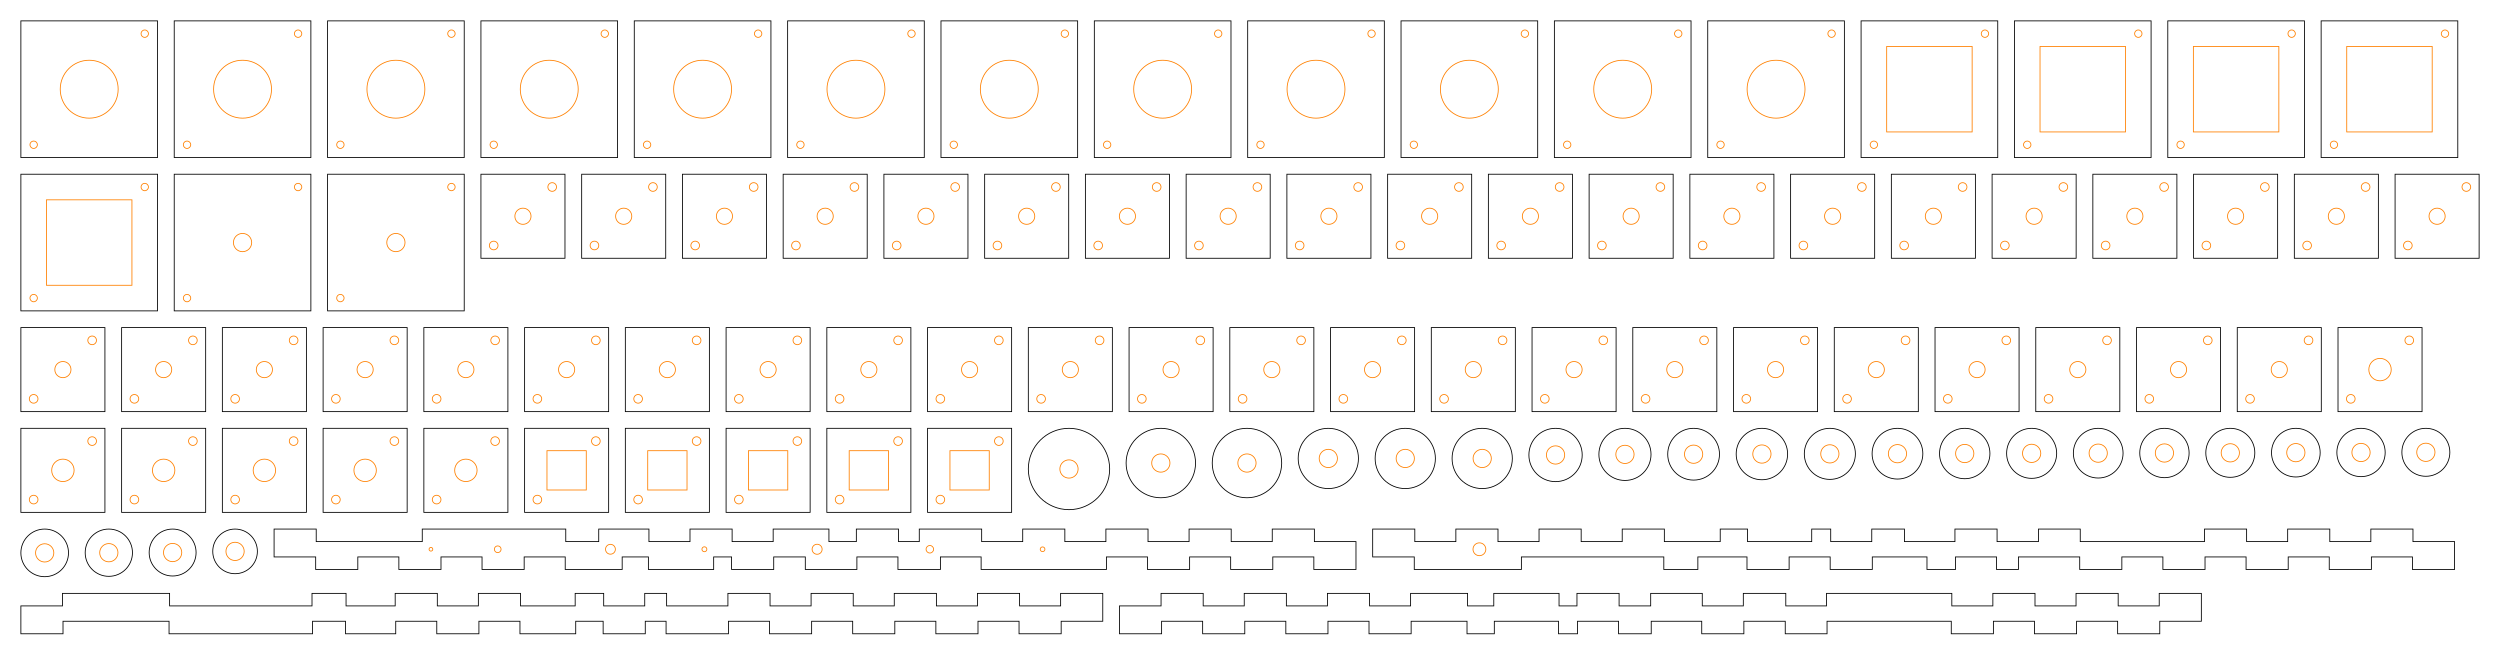
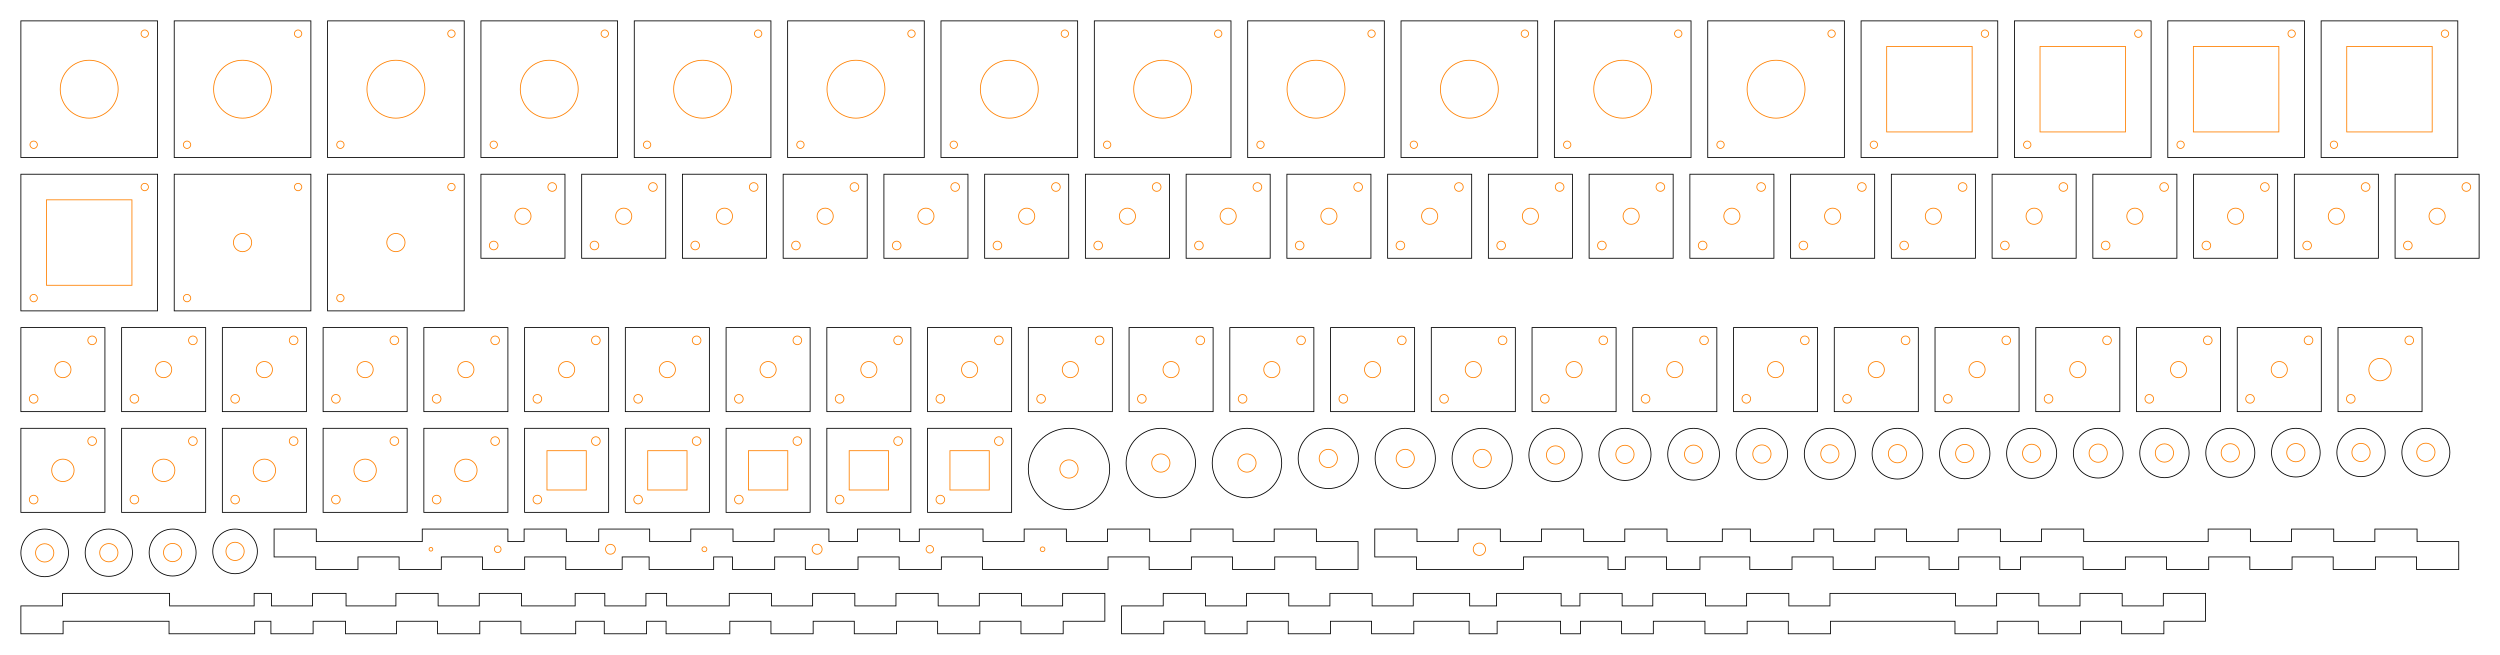
<svg xmlns="http://www.w3.org/2000/svg" width="598.79mm" height="156.80mm" viewBox="0 0 598.79 156.80">
  <g fill="none" stroke="#ff8000" stroke-width="0.2">
    <circle cx="21.365" cy="21.365" r="6.935" />
    <circle cx="34.665" cy="8.065" r="0.885" />
    <circle cx="8.065" cy="34.665" r="0.885" />
    <circle cx="58.095" cy="21.365" r="6.935" />
    <circle cx="71.395" cy="8.065" r="0.885" />
    <circle cx="44.795" cy="34.665" r="0.885" />
    <circle cx="94.825" cy="21.365" r="6.935" />
    <circle cx="108.125" cy="8.065" r="0.885" />
    <circle cx="81.525" cy="34.665" r="0.885" />
    <circle cx="131.555" cy="21.365" r="6.935" />
    <circle cx="144.855" cy="8.065" r="0.885" />
    <circle cx="118.255" cy="34.665" r="0.885" />
    <circle cx="168.285" cy="21.365" r="6.935" />
    <circle cx="181.585" cy="8.065" r="0.885" />
    <circle cx="154.985" cy="34.665" r="0.885" />
    <circle cx="205.015" cy="21.365" r="6.935" />
    <circle cx="218.315" cy="8.065" r="0.885" />
    <circle cx="191.715" cy="34.665" r="0.885" />
    <circle cx="241.745" cy="21.365" r="6.935" />
    <circle cx="255.045" cy="8.065" r="0.885" />
    <circle cx="228.445" cy="34.665" r="0.885" />
    <circle cx="278.475" cy="21.365" r="6.935" />
    <circle cx="291.775" cy="8.065" r="0.885" />
    <circle cx="265.175" cy="34.665" r="0.885" />
    <circle cx="315.205" cy="21.365" r="6.935" />
    <circle cx="328.505" cy="8.065" r="0.885" />
    <circle cx="301.905" cy="34.665" r="0.885" />
    <circle cx="351.935" cy="21.365" r="6.935" />
    <circle cx="365.235" cy="8.065" r="0.885" />
    <circle cx="338.635" cy="34.665" r="0.885" />
    <circle cx="388.665" cy="21.365" r="6.935" />
    <circle cx="401.965" cy="8.065" r="0.885" />
    <circle cx="375.365" cy="34.665" r="0.885" />
    <circle cx="425.395" cy="21.365" r="6.935" />
    <circle cx="438.695" cy="8.065" r="0.885" />
    <circle cx="412.095" cy="34.665" r="0.885" />
    <path d="M 472.360,11.130 L 472.360,31.600 L 451.890,31.600 L 451.890,11.130 Z" />
    <circle cx="475.425" cy="8.065" r="0.885" />
    <circle cx="448.825" cy="34.665" r="0.885" />
    <path d="M 509.090,11.130 L 509.090,31.600 L 488.620,31.600 L 488.620,11.130 Z" />
    <circle cx="512.155" cy="8.065" r="0.885" />
    <circle cx="485.555" cy="34.665" r="0.885" />
    <path d="M 545.820,11.130 L 545.820,31.600 L 525.350,31.600 L 525.350,11.130 Z" />
    <circle cx="548.885" cy="8.065" r="0.885" />
    <circle cx="522.285" cy="34.665" r="0.885" />
    <path d="M 582.550,11.130 L 582.550,31.600 L 562.080,31.600 L 562.080,11.130 Z" />
    <circle cx="585.615" cy="8.065" r="0.885" />
    <circle cx="559.015" cy="34.665" r="0.885" />
    <path d="M 31.600,47.860 L 31.600,68.330 L 11.130,68.330 L 11.130,47.860 Z" />
    <circle cx="34.665" cy="44.795" r="0.885" />
    <circle cx="8.065" cy="71.395" r="0.885" />
    <circle cx="58.095" cy="58.095" r="2.185" />
    <circle cx="71.395" cy="44.795" r="0.885" />
    <circle cx="44.795" cy="71.395" r="0.885" />
    <circle cx="94.825" cy="58.095" r="2.185" />
    <circle cx="108.125" cy="44.795" r="0.885" />
    <circle cx="81.525" cy="71.395" r="0.885" />
    <circle cx="125.255" cy="51.795" r="1.935" />
    <circle cx="132.260" cy="44.790" r="1.035" />
    <circle cx="118.250" cy="58.800" r="1.035" />
    <circle cx="149.385" cy="51.795" r="1.935" />
    <circle cx="156.390" cy="44.790" r="1.035" />
    <circle cx="142.380" cy="58.800" r="1.035" />
    <circle cx="173.515" cy="51.795" r="1.935" />
    <circle cx="180.520" cy="44.790" r="1.035" />
    <circle cx="166.510" cy="58.800" r="1.035" />
    <circle cx="197.645" cy="51.795" r="1.935" />
    <circle cx="204.650" cy="44.790" r="1.035" />
    <circle cx="190.640" cy="58.800" r="1.035" />
    <circle cx="221.775" cy="51.795" r="1.935" />
    <circle cx="228.780" cy="44.790" r="1.035" />
    <circle cx="214.770" cy="58.800" r="1.035" />
    <circle cx="245.905" cy="51.795" r="1.935" />
    <circle cx="252.910" cy="44.790" r="1.035" />
    <circle cx="238.900" cy="58.800" r="1.035" />
    <circle cx="270.035" cy="51.795" r="1.935" />
    <circle cx="277.040" cy="44.790" r="1.035" />
    <circle cx="263.030" cy="58.800" r="1.035" />
    <circle cx="294.165" cy="51.795" r="1.935" />
    <circle cx="301.170" cy="44.790" r="1.035" />
    <circle cx="287.160" cy="58.800" r="1.035" />
    <circle cx="318.295" cy="51.795" r="1.935" />
    <circle cx="325.300" cy="44.790" r="1.035" />
    <circle cx="311.290" cy="58.800" r="1.035" />
    <circle cx="342.425" cy="51.795" r="1.935" />
    <circle cx="349.430" cy="44.790" r="1.035" />
    <circle cx="335.420" cy="58.800" r="1.035" />
    <circle cx="366.555" cy="51.795" r="1.935" />
    <circle cx="373.560" cy="44.790" r="1.035" />
    <circle cx="359.550" cy="58.800" r="1.035" />
    <circle cx="390.685" cy="51.795" r="1.935" />
    <circle cx="397.690" cy="44.790" r="1.035" />
    <circle cx="383.680" cy="58.800" r="1.035" />
    <circle cx="414.815" cy="51.795" r="1.935" />
    <circle cx="421.820" cy="44.790" r="1.035" />
    <circle cx="407.810" cy="58.800" r="1.035" />
    <circle cx="438.945" cy="51.795" r="1.935" />
    <circle cx="445.950" cy="44.790" r="1.035" />
    <circle cx="431.940" cy="58.800" r="1.035" />
    <circle cx="463.075" cy="51.795" r="1.935" />
    <circle cx="470.080" cy="44.790" r="1.035" />
    <circle cx="456.070" cy="58.800" r="1.035" />
    <circle cx="487.205" cy="51.795" r="1.935" />
    <circle cx="494.210" cy="44.790" r="1.035" />
    <circle cx="480.200" cy="58.800" r="1.035" />
    <circle cx="511.335" cy="51.795" r="1.935" />
    <circle cx="518.340" cy="44.790" r="1.035" />
    <circle cx="504.330" cy="58.800" r="1.035" />
    <circle cx="535.465" cy="51.795" r="1.935" />
    <circle cx="542.470" cy="44.790" r="1.035" />
    <circle cx="528.460" cy="58.800" r="1.035" />
    <circle cx="559.595" cy="51.795" r="1.935" />
    <circle cx="566.600" cy="44.790" r="1.035" />
    <circle cx="552.590" cy="58.800" r="1.035" />
    <circle cx="583.725" cy="51.795" r="1.935" />
    <circle cx="590.730" cy="44.790" r="1.035" />
    <circle cx="576.720" cy="58.800" r="1.035" />
    <circle cx="15.065" cy="88.525" r="1.935" />
    <circle cx="22.070" cy="81.520" r="1.035" />
    <circle cx="8.060" cy="95.530" r="1.035" />
    <circle cx="39.195" cy="88.525" r="1.935" />
    <circle cx="46.200" cy="81.520" r="1.035" />
    <circle cx="32.190" cy="95.530" r="1.035" />
    <circle cx="63.325" cy="88.525" r="1.935" />
    <circle cx="70.330" cy="81.520" r="1.035" />
    <circle cx="56.320" cy="95.530" r="1.035" />
    <circle cx="87.455" cy="88.525" r="1.935" />
    <circle cx="94.460" cy="81.520" r="1.035" />
    <circle cx="80.450" cy="95.530" r="1.035" />
    <circle cx="111.585" cy="88.525" r="1.935" />
    <circle cx="118.590" cy="81.520" r="1.035" />
    <circle cx="104.580" cy="95.530" r="1.035" />
    <circle cx="135.715" cy="88.525" r="1.935" />
    <circle cx="142.720" cy="81.520" r="1.035" />
    <circle cx="128.710" cy="95.530" r="1.035" />
    <circle cx="159.845" cy="88.525" r="1.935" />
    <circle cx="166.850" cy="81.520" r="1.035" />
    <circle cx="152.840" cy="95.530" r="1.035" />
    <circle cx="183.975" cy="88.525" r="1.935" />
    <circle cx="190.980" cy="81.520" r="1.035" />
    <circle cx="176.970" cy="95.530" r="1.035" />
    <circle cx="208.105" cy="88.525" r="1.935" />
    <circle cx="215.110" cy="81.520" r="1.035" />
    <circle cx="201.100" cy="95.530" r="1.035" />
    <circle cx="232.235" cy="88.525" r="1.935" />
    <circle cx="239.240" cy="81.520" r="1.035" />
    <circle cx="225.230" cy="95.530" r="1.035" />
    <circle cx="256.365" cy="88.525" r="1.935" />
    <circle cx="263.370" cy="81.520" r="1.035" />
    <circle cx="249.360" cy="95.530" r="1.035" />
    <circle cx="280.495" cy="88.525" r="1.935" />
    <circle cx="287.500" cy="81.520" r="1.035" />
    <circle cx="273.490" cy="95.530" r="1.035" />
    <circle cx="304.625" cy="88.525" r="1.935" />
    <circle cx="311.630" cy="81.520" r="1.035" />
    <circle cx="297.620" cy="95.530" r="1.035" />
    <circle cx="328.755" cy="88.525" r="1.935" />
    <circle cx="335.760" cy="81.520" r="1.035" />
    <circle cx="321.750" cy="95.530" r="1.035" />
    <circle cx="352.885" cy="88.525" r="1.935" />
    <circle cx="359.890" cy="81.520" r="1.035" />
    <circle cx="345.880" cy="95.530" r="1.035" />
    <circle cx="377.015" cy="88.525" r="1.935" />
    <circle cx="384.020" cy="81.520" r="1.035" />
    <circle cx="370.010" cy="95.530" r="1.035" />
    <circle cx="401.145" cy="88.525" r="1.935" />
    <circle cx="408.150" cy="81.520" r="1.035" />
    <circle cx="394.140" cy="95.530" r="1.035" />
    <circle cx="425.275" cy="88.525" r="1.935" />
    <circle cx="432.280" cy="81.520" r="1.035" />
    <circle cx="418.270" cy="95.530" r="1.035" />
    <circle cx="449.405" cy="88.525" r="1.935" />
    <circle cx="456.410" cy="81.520" r="1.035" />
    <circle cx="442.400" cy="95.530" r="1.035" />
    <circle cx="473.535" cy="88.525" r="1.935" />
    <circle cx="480.540" cy="81.520" r="1.035" />
    <circle cx="466.530" cy="95.530" r="1.035" />
    <circle cx="497.665" cy="88.525" r="1.935" />
    <circle cx="504.670" cy="81.520" r="1.035" />
    <circle cx="490.660" cy="95.530" r="1.035" />
    <circle cx="521.795" cy="88.525" r="1.935" />
    <circle cx="528.800" cy="81.520" r="1.035" />
    <circle cx="514.790" cy="95.530" r="1.035" />
    <circle cx="545.925" cy="88.525" r="1.935" />
    <circle cx="552.930" cy="81.520" r="1.035" />
    <circle cx="538.920" cy="95.530" r="1.035" />
    <circle cx="570.055" cy="88.525" r="2.685" />
    <circle cx="577.060" cy="81.520" r="1.035" />
    <circle cx="563.050" cy="95.530" r="1.035" />
    <circle cx="15.065" cy="112.655" r="2.685" />
    <circle cx="22.070" cy="105.650" r="1.035" />
    <circle cx="8.060" cy="119.660" r="1.035" />
    <circle cx="39.195" cy="112.655" r="2.685" />
    <circle cx="46.200" cy="105.650" r="1.035" />
    <circle cx="32.190" cy="119.660" r="1.035" />
    <circle cx="63.325" cy="112.655" r="2.685" />
    <circle cx="70.330" cy="105.650" r="1.035" />
    <circle cx="56.320" cy="119.660" r="1.035" />
    <circle cx="87.455" cy="112.655" r="2.685" />
    <circle cx="94.460" cy="105.650" r="1.035" />
    <circle cx="80.450" cy="119.660" r="1.035" />
    <circle cx="111.585" cy="112.655" r="2.685" />
    <circle cx="118.590" cy="105.650" r="1.035" />
    <circle cx="104.580" cy="119.660" r="1.035" />
    <path d="M 140.422,107.948 L 140.422,117.362 L 131.008,117.362 L 131.008,107.948 Z" />
    <circle cx="142.720" cy="105.650" r="1.035" />
    <circle cx="128.710" cy="119.660" r="1.035" />
    <path d="M 164.552,107.948 L 164.552,117.362 L 155.138,117.362 L 155.138,107.948 Z" />
    <circle cx="166.850" cy="105.650" r="1.035" />
    <circle cx="152.840" cy="119.660" r="1.035" />
    <path d="M 188.682,107.948 L 188.682,117.362 L 179.268,117.362 L 179.268,107.948 Z" />
    <circle cx="190.980" cy="105.650" r="1.035" />
    <circle cx="176.970" cy="119.660" r="1.035" />
    <path d="M 212.812,107.948 L 212.812,117.362 L 203.398,117.362 L 203.398,107.948 Z" />
    <circle cx="215.110" cy="105.650" r="1.035" />
    <circle cx="201.100" cy="119.660" r="1.035" />
    <path d="M 236.942,107.948 L 236.942,117.362 L 227.528,117.362 L 227.528,107.948 Z" />
    <circle cx="239.240" cy="105.650" r="1.035" />
    <circle cx="225.230" cy="119.660" r="1.035" />
    <circle cx="256.040" cy="112.330" r="2.185" />
    <circle cx="278.037" cy="110.905" r="2.185" />
    <circle cx="298.667" cy="110.905" r="2.185" />
    <circle cx="318.153" cy="109.805" r="2.185" />
    <circle cx="336.583" cy="109.805" r="2.185" />
    <circle cx="355.013" cy="109.805" r="2.185" />
    <circle cx="372.579" cy="108.974" r="2.185" />
    <circle cx="389.203" cy="108.832" r="2.185" />
    <circle cx="405.645" cy="108.790" r="2.185" />
    <circle cx="422.004" cy="108.749" r="2.185" />
    <circle cx="438.280" cy="108.707" r="2.185" />
    <circle cx="454.474" cy="108.666" r="2.185" />
    <circle cx="470.584" cy="108.625" r="2.185" />
    <circle cx="486.611" cy="108.583" r="2.185" />
    <circle cx="502.555" cy="108.542" r="2.185" />
    <circle cx="518.417" cy="108.500" r="2.185" />
    <circle cx="534.195" cy="108.459" r="2.185" />
    <circle cx="549.891" cy="108.417" r="2.185" />
    <circle cx="565.503" cy="108.376" r="2.185" />
    <circle cx="581.032" cy="108.334" r="2.185" />
    <circle cx="10.703" cy="132.423" r="2.185" />
    <circle cx="26.066" cy="132.381" r="2.185" />
    <circle cx="41.346" cy="132.340" r="2.185" />
    <circle cx="56.303" cy="132.065" r="2.185" />
    <circle cx="249.713" cy="131.557" r="0.563" />
-     <circle cx="222.713" cy="131.557" r="0.900" />
-     <circle cx="195.713" cy="131.557" r="1.199" />
-     <circle cx="168.713" cy="131.557" r="0.591" />
+     <circle cx="222.713" cy="131.557" r="0.898" />
+     <circle cx="195.713" cy="131.557" r="1.196" />
+     <circle cx="168.713" cy="131.557" r="0.590" />
    <circle cx="146.213" cy="131.557" r="1.179" />
    <circle cx="119.213" cy="131.557" r="0.805" />
-     <circle cx="103.213" cy="131.557" r="0.445" />
-     <circle cx="354.343" cy="131.557" r="1.535" />
+     <circle cx="103.213" cy="131.557" r="0.446" />
+     <circle cx="354.343" cy="131.557" r="1.478" />
  </g>
  <g fill="none" stroke="#000000" stroke-width="0.2">
    <path d="M 37.730,5.000 L 37.730,37.730 L 5.000,37.730 L 5.000,5.000 Z" />
    <path d="M 74.460,5.000 L 74.460,37.730 L 41.730,37.730 L 41.730,5.000 Z" />
    <path d="M 111.190,5.000 L 111.190,37.730 L 78.460,37.730 L 78.460,5.000 Z" />
    <path d="M 147.920,5.000 L 147.920,37.730 L 115.190,37.730 L 115.190,5.000 Z" />
    <path d="M 184.650,5.000 L 184.650,37.730 L 151.920,37.730 L 151.920,5.000 Z" />
    <path d="M 221.380,5.000 L 221.380,37.730 L 188.650,37.730 L 188.650,5.000 Z" />
    <path d="M 258.110,5.000 L 258.110,37.730 L 225.380,37.730 L 225.380,5.000 Z" />
    <path d="M 294.840,5.000 L 294.840,37.730 L 262.110,37.730 L 262.110,5.000 Z" />
    <path d="M 331.570,5.000 L 331.570,37.730 L 298.840,37.730 L 298.840,5.000 Z" />
    <path d="M 368.300,5.000 L 368.300,37.730 L 335.570,37.730 L 335.570,5.000 Z" />
    <path d="M 405.030,5.000 L 405.030,37.730 L 372.300,37.730 L 372.300,5.000 Z" />
    <path d="M 441.760,5.000 L 441.760,37.730 L 409.030,37.730 L 409.030,5.000 Z" />
    <path d="M 478.490,5.000 L 478.490,37.730 L 445.760,37.730 L 445.760,5.000 Z" />
    <path d="M 515.220,5.000 L 515.220,37.730 L 482.490,37.730 L 482.490,5.000 Z" />
    <path d="M 551.950,5.000 L 551.950,37.730 L 519.220,37.730 L 519.220,5.000 Z" />
    <path d="M 588.680,5.000 L 588.680,37.730 L 555.950,37.730 L 555.950,5.000 Z" />
    <path d="M 37.730,41.730 L 37.730,74.460 L 5.000,74.460 L 5.000,41.730 Z" />
    <path d="M 74.460,41.730 L 74.460,74.460 L 41.730,74.460 L 41.730,41.730 Z" />
    <path d="M 111.190,41.730 L 111.190,74.460 L 78.460,74.460 L 78.460,41.730 Z" />
    <path d="M 135.320,41.730 L 135.320,61.860 L 115.190,61.860 L 115.190,41.730 Z" />
    <path d="M 159.450,41.730 L 159.450,61.860 L 139.320,61.860 L 139.320,41.730 Z" />
    <path d="M 183.580,41.730 L 183.580,61.860 L 163.450,61.860 L 163.450,41.730 Z" />
    <path d="M 207.710,41.730 L 207.710,61.860 L 187.580,61.860 L 187.580,41.730 Z" />
    <path d="M 231.840,41.730 L 231.840,61.860 L 211.710,61.860 L 211.710,41.730 Z" />
    <path d="M 255.970,41.730 L 255.970,61.860 L 235.840,61.860 L 235.840,41.730 Z" />
    <path d="M 280.100,41.730 L 280.100,61.860 L 259.970,61.860 L 259.970,41.730 Z" />
    <path d="M 304.230,41.730 L 304.230,61.860 L 284.100,61.860 L 284.100,41.730 Z" />
    <path d="M 328.360,41.730 L 328.360,61.860 L 308.230,61.860 L 308.230,41.730 Z" />
    <path d="M 352.490,41.730 L 352.490,61.860 L 332.360,61.860 L 332.360,41.730 Z" />
    <path d="M 376.620,41.730 L 376.620,61.860 L 356.490,61.860 L 356.490,41.730 Z" />
    <path d="M 400.750,41.730 L 400.750,61.860 L 380.620,61.860 L 380.620,41.730 Z" />
    <path d="M 424.880,41.730 L 424.880,61.860 L 404.750,61.860 L 404.750,41.730 Z" />
    <path d="M 449.010,41.730 L 449.010,61.860 L 428.880,61.860 L 428.880,41.730 Z" />
    <path d="M 473.140,41.730 L 473.140,61.860 L 453.010,61.860 L 453.010,41.730 Z" />
    <path d="M 497.270,41.730 L 497.270,61.860 L 477.140,61.860 L 477.140,41.730 Z" />
    <path d="M 521.400,41.730 L 521.400,61.860 L 501.270,61.860 L 501.270,41.730 Z" />
    <path d="M 545.530,41.730 L 545.530,61.860 L 525.400,61.860 L 525.400,41.730 Z" />
    <path d="M 569.660,41.730 L 569.660,61.860 L 549.530,61.860 L 549.530,41.730 Z" />
    <path d="M 593.790,41.730 L 593.790,61.860 L 573.660,61.860 L 573.660,41.730 Z" />
    <path d="M 25.130,78.460 L 25.130,98.590 L 5.000,98.590 L 5.000,78.460 Z" />
    <path d="M 49.260,78.460 L 49.260,98.590 L 29.130,98.590 L 29.130,78.460 Z" />
    <path d="M 73.390,78.460 L 73.390,98.590 L 53.260,98.590 L 53.260,78.460 Z" />
    <path d="M 97.520,78.460 L 97.520,98.590 L 77.390,98.590 L 77.390,78.460 Z" />
    <path d="M 121.650,78.460 L 121.650,98.590 L 101.520,98.590 L 101.520,78.460 Z" />
    <path d="M 145.780,78.460 L 145.780,98.590 L 125.650,98.590 L 125.650,78.460 Z" />
    <path d="M 169.910,78.460 L 169.910,98.590 L 149.780,98.590 L 149.780,78.460 Z" />
    <path d="M 194.040,78.460 L 194.040,98.590 L 173.910,98.590 L 173.910,78.460 Z" />
    <path d="M 218.170,78.460 L 218.170,98.590 L 198.040,98.590 L 198.040,78.460 Z" />
    <path d="M 242.300,78.460 L 242.300,98.590 L 222.170,98.590 L 222.170,78.460 Z" />
    <path d="M 266.430,78.460 L 266.430,98.590 L 246.300,98.590 L 246.300,78.460 Z" />
    <path d="M 290.560,78.460 L 290.560,98.590 L 270.430,98.590 L 270.430,78.460 Z" />
    <path d="M 314.690,78.460 L 314.690,98.590 L 294.560,98.590 L 294.560,78.460 Z" />
    <path d="M 338.820,78.460 L 338.820,98.590 L 318.690,98.590 L 318.690,78.460 Z" />
    <path d="M 362.950,78.460 L 362.950,98.590 L 342.820,98.590 L 342.820,78.460 Z" />
    <path d="M 387.080,78.460 L 387.080,98.590 L 366.950,98.590 L 366.950,78.460 Z" />
    <path d="M 411.210,78.460 L 411.210,98.590 L 391.080,98.590 L 391.080,78.460 Z" />
    <path d="M 435.340,78.460 L 435.340,98.590 L 415.210,98.590 L 415.210,78.460 Z" />
    <path d="M 459.470,78.460 L 459.470,98.590 L 439.340,98.590 L 439.340,78.460 Z" />
    <path d="M 483.600,78.460 L 483.600,98.590 L 463.470,98.590 L 463.470,78.460 Z" />
    <path d="M 507.730,78.460 L 507.730,98.590 L 487.600,98.590 L 487.600,78.460 Z" />
    <path d="M 531.860,78.460 L 531.860,98.590 L 511.730,98.590 L 511.730,78.460 Z" />
    <path d="M 555.990,78.460 L 555.990,98.590 L 535.860,98.590 L 535.860,78.460 Z" />
    <path d="M 580.120,78.460 L 580.120,98.590 L 559.990,98.590 L 559.990,78.460 Z" />
    <path d="M 25.130,102.590 L 25.130,122.720 L 5.000,122.720 L 5.000,102.590 Z" />
    <path d="M 49.260,102.590 L 49.260,122.720 L 29.130,122.720 L 29.130,102.590 Z" />
    <path d="M 73.390,102.590 L 73.390,122.720 L 53.260,122.720 L 53.260,102.590 Z" />
    <path d="M 97.520,102.590 L 97.520,122.720 L 77.390,122.720 L 77.390,102.590 Z" />
    <path d="M 121.650,102.590 L 121.650,122.720 L 101.520,122.720 L 101.520,102.590 Z" />
    <path d="M 145.780,102.590 L 145.780,122.720 L 125.650,122.720 L 125.650,102.590 Z" />
    <path d="M 169.910,102.590 L 169.910,122.720 L 149.780,122.720 L 149.780,102.590 Z" />
    <path d="M 194.040,102.590 L 194.040,122.720 L 173.910,122.720 L 173.910,102.590 Z" />
    <path d="M 218.170,102.590 L 218.170,122.720 L 198.040,122.720 L 198.040,102.590 Z" />
    <path d="M 242.300,102.590 L 242.300,122.720 L 222.170,122.720 L 222.170,102.590 Z" />
    <circle cx="256.040" cy="112.330" r="9.740" />
    <circle cx="278.037" cy="110.905" r="8.315" />
    <circle cx="298.667" cy="110.905" r="8.315" />
    <circle cx="318.153" cy="109.805" r="7.215" />
    <circle cx="336.583" cy="109.805" r="7.215" />
    <circle cx="355.013" cy="109.805" r="7.215" />
    <circle cx="372.579" cy="108.974" r="6.384" />
    <circle cx="389.203" cy="108.832" r="6.242" />
    <circle cx="405.645" cy="108.790" r="6.200" />
    <circle cx="422.004" cy="108.749" r="6.159" />
    <circle cx="438.280" cy="108.707" r="6.117" />
    <circle cx="454.474" cy="108.666" r="6.076" />
    <circle cx="470.584" cy="108.625" r="6.035" />
    <circle cx="486.611" cy="108.583" r="5.993" />
    <circle cx="502.555" cy="108.542" r="5.952" />
    <circle cx="518.417" cy="108.500" r="5.910" />
    <circle cx="534.195" cy="108.459" r="5.869" />
    <circle cx="549.891" cy="108.417" r="5.827" />
    <circle cx="565.503" cy="108.376" r="5.786" />
    <circle cx="581.032" cy="108.334" r="5.744" />
    <circle cx="10.703" cy="132.423" r="5.703" />
    <circle cx="26.066" cy="132.381" r="5.661" />
    <circle cx="41.346" cy="132.340" r="5.620" />
    <circle cx="56.303" cy="132.065" r="5.345" />
-     <path d="M 65.648,126.720 L 75.739,126.720 L 75.739,129.720 L 101.138,129.720 L 101.138,126.720 L 135.509,126.720 L 135.509,129.720 L 143.404,129.720 L 143.404,126.720 L 155.432,126.720 L 155.432,129.720 L 165.263,129.720 L 165.263,126.720 L 175.355,126.720 L 175.355,129.720 L 185.186,129.720 L 185.186,126.720 L 198.542,126.720 L 198.542,129.720 L 205.109,129.720 L 205.109,126.720 L 215.201,126.720 L 215.201,129.720 L 220.183,129.720 L 220.183,126.720 L 235.124,126.720 L 235.124,129.720 L 244.956,129.720 L 244.956,126.720 L 255.047,126.720 L 255.047,129.720 L 264.879,129.720 L 264.879,126.720 L 274.970,126.720 L 274.970,129.720 L 284.802,129.720 L 284.802,126.720 L 294.893,126.720 L 294.893,129.720 L 304.725,129.720 L 304.725,126.720 L 314.816,126.720 L 314.816,129.720 L 324.778,129.720 L 324.778,136.395 L 314.686,136.395 L 314.686,133.395 L 304.855,133.395 L 304.855,136.395 L 294.763,136.395 L 294.763,133.395 L 284.932,133.395 L 284.932,136.395 L 274.840,136.395 L 274.840,133.395 L 265.009,133.395 L 265.009,136.395 L 234.994,136.395 L 234.994,133.395 L 225.243,133.395 L 225.243,136.395 L 215.071,136.395 L 215.071,133.395 L 205.239,133.395 L 205.239,136.395 L 192.884,136.395 L 192.884,133.395 L 185.316,133.395 L 185.316,136.395 L 175.225,136.395 L 175.225,133.395 L 170.934,133.395 L 170.934,136.395 L 155.302,136.395 L 155.302,133.395 L 149.022,133.395 L 149.022,136.395 L 135.379,136.395 L 135.379,133.395 L 125.547,133.395 L 125.547,136.395 L 115.456,136.395 L 115.456,133.395 L 105.624,133.395 L 105.624,136.395 L 95.533,136.395 L 95.533,133.395 L 85.701,133.395 L 85.701,136.395 L 75.609,136.395 L 75.609,133.395 L 65.648,133.395 Z" />
-     <path d="M 328.778,126.720 L 338.869,126.720 L 338.869,129.720 L 348.701,129.720 L 348.701,126.720 L 358.793,126.720 L 358.793,129.720 L 368.624,129.720 L 368.624,126.720 L 378.716,126.720 L 378.716,129.720 L 388.547,129.720 L 388.547,126.720 L 398.639,126.720 L 398.639,129.720 L 412.022,129.720 L 412.022,126.720 L 418.562,126.720 L 418.562,129.720 L 433.934,129.720 L 433.934,126.720 L 438.485,126.720 L 438.485,129.720 L 448.316,129.720 L 448.316,126.720 L 456.144,126.720 L 456.144,129.720 L 468.239,129.720 L 468.239,126.720 L 478.331,126.720 L 478.331,129.720 L 488.243,129.720 L 488.243,126.720 L 498.254,126.720 L 498.254,129.720 L 528.009,129.720 L 528.009,126.720 L 538.100,126.720 L 538.100,129.720 L 547.932,129.720 L 547.932,126.720 L 558.023,126.720 L 558.023,129.720 L 567.855,129.720 L 567.855,126.720 L 577.946,126.720 L 577.946,129.720 L 587.908,129.720 L 587.908,136.395 L 577.816,136.395 L 577.816,133.395 L 567.985,133.395 L 567.985,136.395 L 557.893,136.395 L 557.893,133.395 L 548.062,133.395 L 548.062,136.395 L 537.970,136.395 L 537.970,133.395 L 528.139,133.395 L 528.139,136.395 L 518.047,136.395 L 518.047,133.395 L 508.216,133.395 L 508.216,136.395 L 498.124,136.395 L 498.124,133.395 L 483.443,133.395 L 483.443,136.395 L 478.201,136.395 L 478.201,133.395 L 468.369,133.395 L 468.369,136.395 L 461.542,136.395 L 461.542,133.395 L 448.446,133.395 L 448.446,136.395 L 438.355,136.395 L 438.355,133.395 L 428.523,133.395 L 428.523,136.395 L 418.432,136.395 L 418.432,133.395 L 406.664,133.395 L 406.664,136.395 L 398.509,136.395 L 398.509,133.395 L 364.398,133.395 L 364.398,136.395 L 338.739,136.395 L 338.739,133.395 L 328.778,133.395 Z" />
-     <path d="M 5.000,145.125 L 14.962,145.125 L 14.962,142.125 L 40.620,142.125 L 40.620,145.125 L 74.731,145.125 L 74.731,142.125 L 82.886,142.125 L 82.886,145.125 L 94.654,145.125 L 94.654,142.125 L 104.745,142.125 L 104.745,145.125 L 114.577,145.125 L 114.577,142.125 L 124.668,142.125 L 124.668,145.125 L 137.764,145.125 L 137.764,142.125 L 144.592,142.125 L 144.592,145.125 L 154.423,145.125 L 154.423,142.125 L 159.665,142.125 L 159.665,145.125 L 174.346,145.125 L 174.346,142.125 L 184.438,142.125 L 184.438,145.125 L 194.269,145.125 L 194.269,142.125 L 204.361,142.125 L 204.361,145.125 L 214.192,145.125 L 214.192,142.125 L 224.284,142.125 L 224.284,145.125 L 234.115,145.125 L 234.115,142.125 L 244.207,142.125 L 244.207,145.125 L 254.038,145.125 L 254.038,142.125 L 264.130,142.125 L 264.130,148.800 L 254.168,148.800 L 254.168,151.800 L 244.077,151.800 L 244.077,148.800 L 234.245,148.800 L 234.245,151.800 L 224.154,151.800 L 224.154,148.800 L 214.322,148.800 L 214.322,151.800 L 204.231,151.800 L 204.231,148.800 L 194.399,148.800 L 194.399,151.800 L 184.308,151.800 L 184.308,148.800 L 174.476,148.800 L 174.476,151.800 L 159.535,151.800 L 159.535,148.800 L 154.553,148.800 L 154.553,151.800 L 144.462,151.800 L 144.462,148.800 L 137.894,148.800 L 137.894,151.800 L 124.538,151.800 L 124.538,148.800 L 114.707,148.800 L 114.707,151.800 L 104.615,151.800 L 104.615,148.800 L 94.784,148.800 L 94.784,151.800 L 82.756,151.800 L 82.756,148.800 L 74.861,148.800 L 74.861,151.800 L 40.490,151.800 L 40.490,148.800 L 15.092,148.800 L 15.092,151.800 L 5.000,151.800 Z" />
-     <path d="M 268.130,145.125 L 278.092,145.125 L 278.092,142.125 L 288.183,142.125 L 288.183,145.125 L 298.015,145.125 L 298.015,142.125 L 308.106,142.125 L 308.106,145.125 L 317.938,145.125 L 317.938,142.125 L 328.029,142.125 L 328.029,145.125 L 337.861,145.125 L 337.861,142.125 L 351.504,142.125 L 351.504,145.125 L 357.784,145.125 L 357.784,142.125 L 373.416,142.125 L 373.416,145.125 L 377.707,145.125 L 377.707,142.125 L 387.798,142.125 L 387.798,145.125 L 395.366,145.125 L 395.366,142.125 L 407.722,142.125 L 407.722,145.125 L 417.553,145.125 L 417.553,142.125 L 427.725,142.125 L 427.725,145.125 L 437.476,145.125 L 437.476,142.125 L 467.491,142.125 L 467.491,145.125 L 477.322,145.125 L 477.322,142.125 L 487.414,142.125 L 487.414,145.125 L 497.245,145.125 L 497.245,142.125 L 507.337,142.125 L 507.337,145.125 L 517.168,145.125 L 517.168,142.125 L 527.260,142.125 L 527.260,148.800 L 517.298,148.800 L 517.298,151.800 L 507.207,151.800 L 507.207,148.800 L 497.375,148.800 L 497.375,151.800 L 487.284,151.800 L 487.284,148.800 L 477.452,148.800 L 477.452,151.800 L 467.361,151.800 L 467.361,148.800 L 437.606,148.800 L 437.606,151.800 L 427.595,151.800 L 427.595,148.800 L 417.683,148.800 L 417.683,151.800 L 407.592,151.800 L 407.592,148.800 L 395.496,148.800 L 395.496,151.800 L 387.668,151.800 L 387.668,148.800 L 377.837,148.800 L 377.837,151.800 L 373.286,151.800 L 373.286,148.800 L 357.914,148.800 L 357.914,151.800 L 351.374,151.800 L 351.374,148.800 L 337.991,148.800 L 337.991,151.800 L 327.899,151.800 L 327.899,148.800 L 318.068,148.800 L 318.068,151.800 L 307.976,151.800 L 307.976,148.800 L 298.145,148.800 L 298.145,151.800 L 288.053,151.800 L 288.053,148.800 L 278.222,148.800 L 278.222,151.800 L 268.130,151.800 Z" />
+     <path d="M 65.648,126.720 L 75.759,126.720 L 75.759,129.720 L 101.137,129.720 L 101.137,126.720 L 121.648,126.720 L 121.648,129.720 L 125.533,129.720 L 125.533,126.720 L 135.643,126.720 L 135.643,129.720 L 143.404,129.720 L 143.404,126.720 L 155.605,126.720 L 155.605,129.720 L 165.456,129.720 L 165.456,126.720 L 175.566,126.720 L 175.566,129.720 L 185.417,129.720 L 185.417,126.720 L 198.539,126.720 L 198.539,129.720 L 205.379,129.720 L 205.379,126.720 L 215.489,126.720 L 215.489,129.720 L 220.185,129.720 L 220.185,126.720 L 235.451,126.720 L 235.451,129.720 L 245.302,129.720 L 245.302,126.720 L 255.413,126.720 L 255.413,129.720 L 265.263,129.720 L 265.263,126.720 L 275.374,126.720 L 275.374,129.720 L 285.225,129.720 L 285.225,126.720 L 295.336,126.720 L 295.336,129.720 L 305.186,129.720 L 305.186,126.720 L 315.297,126.720 L 315.297,129.720 L 325.278,129.720 L 325.278,136.395 L 315.167,136.395 L 315.167,133.395 L 305.316,133.395 L 305.316,136.395 L 295.206,136.395 L 295.206,133.395 L 285.355,133.395 L 285.355,136.395 L 275.244,136.395 L 275.244,133.395 L 265.393,133.395 L 265.393,136.395 L 235.321,136.395 L 235.321,133.395 L 225.470,133.395 L 225.470,136.395 L 215.359,136.395 L 215.359,133.395 L 205.509,133.395 L 205.509,136.395 L 192.887,136.395 L 192.887,133.395 L 185.547,133.395 L 185.547,136.395 L 175.436,136.395 L 175.436,133.395 L 170.933,133.395 L 170.933,136.395 L 155.475,136.395 L 155.475,133.395 L 149.022,133.395 L 149.022,136.395 L 135.513,136.395 L 135.513,133.395 L 125.663,133.395 L 125.663,136.395 L 115.552,136.395 L 115.552,133.395 L 105.701,133.395 L 105.701,136.395 L 95.590,136.395 L 95.590,133.395 L 85.739,133.395 L 85.739,136.395 L 75.629,136.395 L 75.629,133.395 L 65.648,133.395 Z" />
+     <path d="M 329.278,126.720 L 339.389,126.720 L 339.389,129.720 L 349.239,129.720 L 349.239,126.720 L 359.350,126.720 L 359.350,129.720 L 369.201,129.720 L 369.201,126.720 L 379.312,126.720 L 379.312,129.720 L 389.163,129.720 L 389.163,126.720 L 399.273,126.720 L 399.273,129.720 L 412.522,129.720 L 412.522,126.720 L 419.235,126.720 L 419.235,129.720 L 434.433,129.720 L 434.433,126.720 L 439.196,126.720 L 439.196,129.720 L 449.047,129.720 L 449.047,126.720 L 456.647,126.720 L 456.647,129.720 L 469.009,129.720 L 469.009,126.720 L 479.119,126.720 L 479.119,129.720 L 488.970,129.720 L 488.970,126.720 L 499.081,126.720 L 499.081,129.720 L 528.893,129.720 L 528.893,126.720 L 539.004,126.720 L 539.004,129.720 L 548.855,129.720 L 548.855,126.720 L 558.966,126.720 L 558.966,129.720 L 568.816,129.720 L 568.816,126.720 L 578.927,126.720 L 578.927,129.720 L 588.908,129.720 L 588.908,136.395 L 578.797,136.395 L 578.797,133.395 L 568.946,133.395 L 568.946,136.395 L 558.836,136.395 L 558.836,133.395 L 548.985,133.395 L 548.985,136.395 L 538.874,136.395 L 538.874,133.395 L 529.023,133.395 L 529.023,136.395 L 518.913,136.395 L 518.913,133.395 L 509.062,133.395 L 509.062,136.395 L 498.951,136.395 L 498.951,133.395 L 483.945,133.395 L 483.945,136.395 L 478.989,136.395 L 478.989,133.395 L 469.139,133.395 L 469.139,136.395 L 462.039,136.395 L 462.039,133.395 L 449.177,133.395 L 449.177,136.395 L 439.066,136.395 L 439.066,133.395 L 429.216,133.395 L 429.216,136.395 L 419.105,136.395 L 419.105,133.395 L 407.164,133.395 L 407.164,136.395 L 399.143,136.395 L 399.143,133.395 L 389.293,133.395 L 389.293,136.395 L 385.148,136.395 L 385.148,133.395 L 364.897,133.395 L 364.897,136.395 L 339.259,136.395 L 339.259,133.395 L 329.278,133.395 Z" />
+     <path d="M 5.000,145.125 L 14.981,145.125 L 14.981,142.125 L 40.619,142.125 L 40.619,145.125 L 60.870,145.125 L 60.870,142.125 L 65.015,142.125 L 65.015,145.125 L 74.865,145.125 L 74.865,142.125 L 82.886,142.125 L 82.886,145.125 L 94.827,145.125 L 94.827,142.125 L 104.938,142.125 L 104.938,145.125 L 114.788,145.125 L 114.788,142.125 L 124.899,142.125 L 124.899,145.125 L 137.761,145.125 L 137.761,142.125 L 144.861,142.125 L 144.861,145.125 L 154.712,145.125 L 154.712,142.125 L 159.667,142.125 L 159.667,145.125 L 174.673,145.125 L 174.673,142.125 L 184.784,142.125 L 184.784,145.125 L 194.635,145.125 L 194.635,142.125 L 204.745,142.125 L 204.745,145.125 L 214.596,145.125 L 214.596,142.125 L 224.707,142.125 L 224.707,145.125 L 234.558,145.125 L 234.558,142.125 L 244.668,142.125 L 244.668,145.125 L 254.519,145.125 L 254.519,142.125 L 264.630,142.125 L 264.630,148.800 L 254.649,148.800 L 254.649,151.800 L 244.538,151.800 L 244.538,148.800 L 234.688,148.800 L 234.688,151.800 L 224.577,151.800 L 224.577,148.800 L 214.726,148.800 L 214.726,151.800 L 204.615,151.800 L 204.615,148.800 L 194.765,148.800 L 194.765,151.800 L 184.654,151.800 L 184.654,148.800 L 174.803,148.800 L 174.803,151.800 L 159.537,151.800 L 159.537,148.800 L 154.842,148.800 L 154.842,151.800 L 144.731,151.800 L 144.731,148.800 L 137.891,148.800 L 137.891,151.800 L 124.769,151.800 L 124.769,148.800 L 114.918,148.800 L 114.918,151.800 L 104.808,151.800 L 104.808,148.800 L 94.957,148.800 L 94.957,151.800 L 82.756,151.800 L 82.756,148.800 L 74.995,148.800 L 74.995,151.800 L 64.885,151.800 L 64.885,148.800 L 61.000,148.800 L 61.000,151.800 L 40.489,151.800 L 40.489,148.800 L 15.111,148.800 L 15.111,151.800 L 5.000,151.800 Z" />
+     <path d="M 268.630,145.125 L 278.611,145.125 L 278.611,142.125 L 288.722,142.125 L 288.722,145.125 L 298.572,145.125 L 298.572,142.125 L 308.683,142.125 L 308.683,145.125 L 318.534,145.125 L 318.534,142.125 L 328.645,142.125 L 328.645,145.125 L 338.495,145.125 L 338.495,142.125 L 352.004,142.125 L 352.004,145.125 L 358.457,145.125 L 358.457,142.125 L 373.915,142.125 L 373.915,145.125 L 378.418,145.125 L 378.418,142.125 L 388.529,142.125 L 388.529,145.125 L 395.869,145.125 L 395.869,142.125 L 408.491,142.125 L 408.491,145.125 L 418.342,145.125 L 418.342,142.125 L 428.452,142.125 L 428.452,145.125 L 438.303,145.125 L 438.303,142.125 L 468.375,142.125 L 468.375,145.125 L 478.226,145.125 L 478.226,142.125 L 488.337,142.125 L 488.337,145.125 L 498.188,145.125 L 498.188,142.125 L 508.298,142.125 L 508.298,145.125 L 518.149,145.125 L 518.149,142.125 L 528.260,142.125 L 528.260,148.800 L 518.279,148.800 L 518.279,151.800 L 508.168,151.800 L 508.168,148.800 L 498.318,148.800 L 498.318,151.800 L 488.207,151.800 L 488.207,148.800 L 478.356,148.800 L 478.356,151.800 L 468.245,151.800 L 468.245,148.800 L 438.433,148.800 L 438.433,151.800 L 428.322,151.800 L 428.322,148.800 L 418.472,148.800 L 418.472,151.800 L 408.361,151.800 L 408.361,148.800 L 395.999,148.800 L 395.999,151.800 L 388.399,151.800 L 388.399,148.800 L 378.548,148.800 L 378.548,151.800 L 373.785,151.800 L 373.785,148.800 L 358.587,148.800 L 358.587,151.800 L 351.874,151.800 L 351.874,148.800 L 338.625,148.800 L 338.625,151.800 L 328.515,151.800 L 328.515,148.800 L 318.664,148.800 L 318.664,151.800 L 308.553,151.800 L 308.553,148.800 L 298.702,148.800 L 298.702,151.800 L 288.592,151.800 L 288.592,148.800 L 278.741,148.800 L 278.741,151.800 L 268.630,151.800 Z" />
  </g>
</svg>
